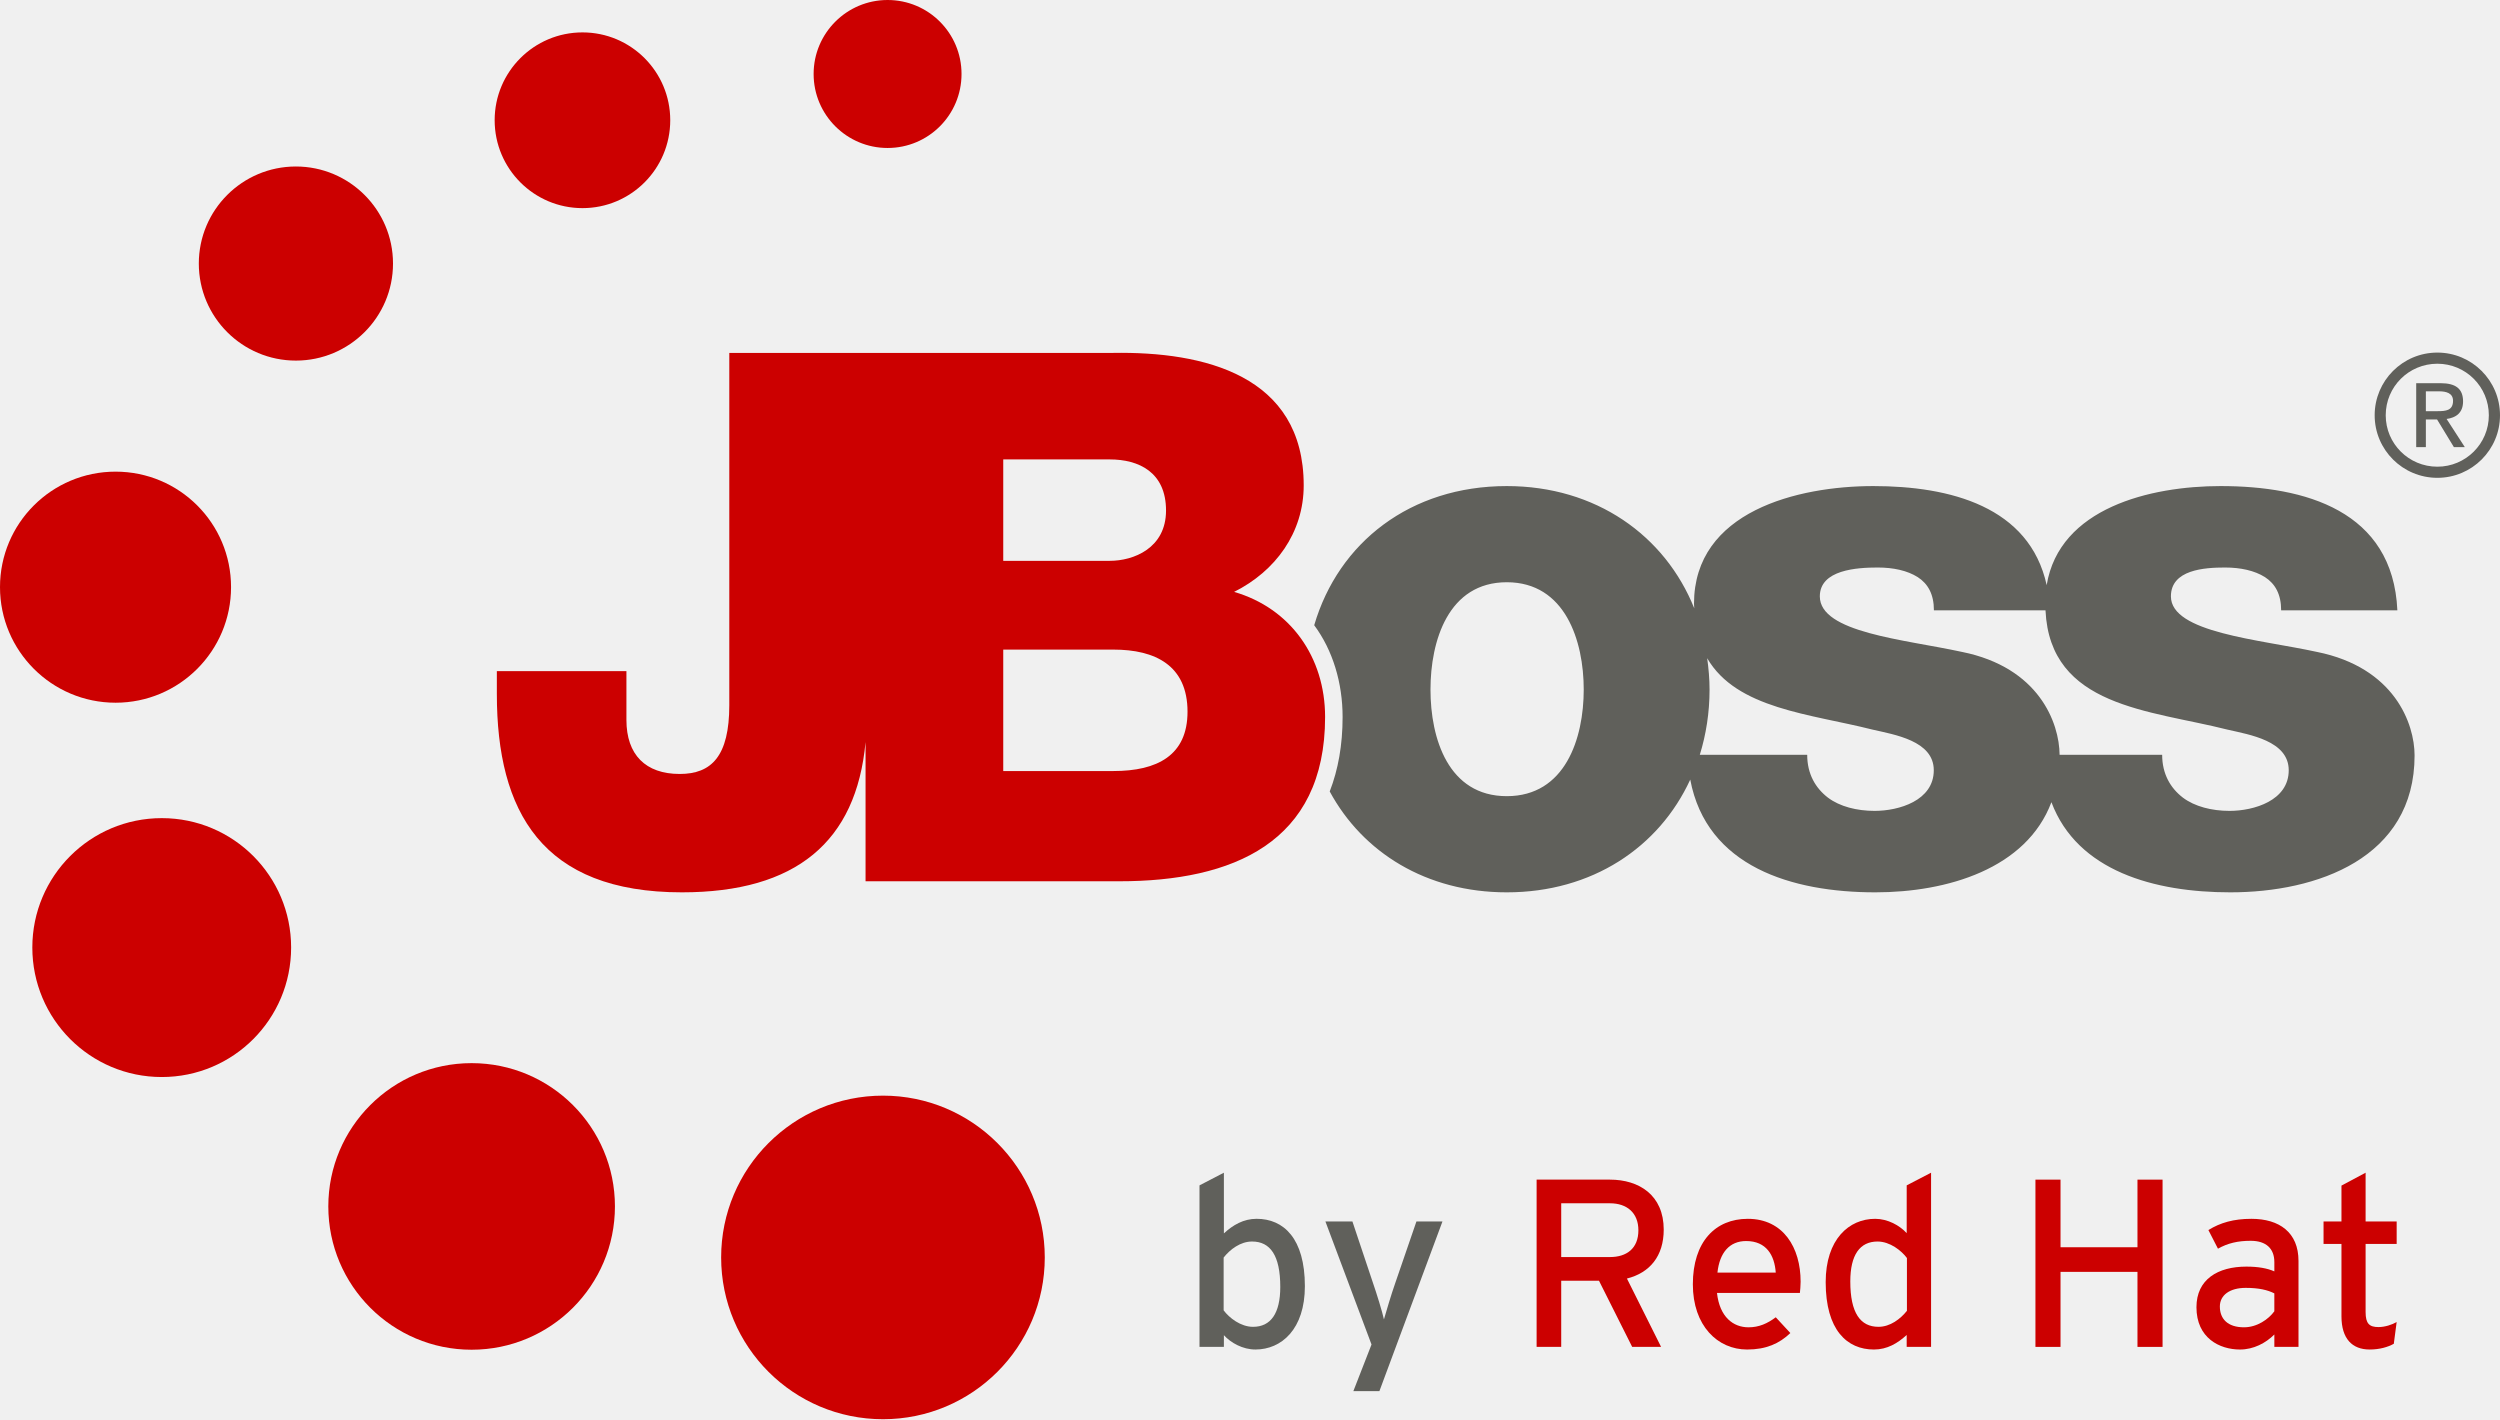
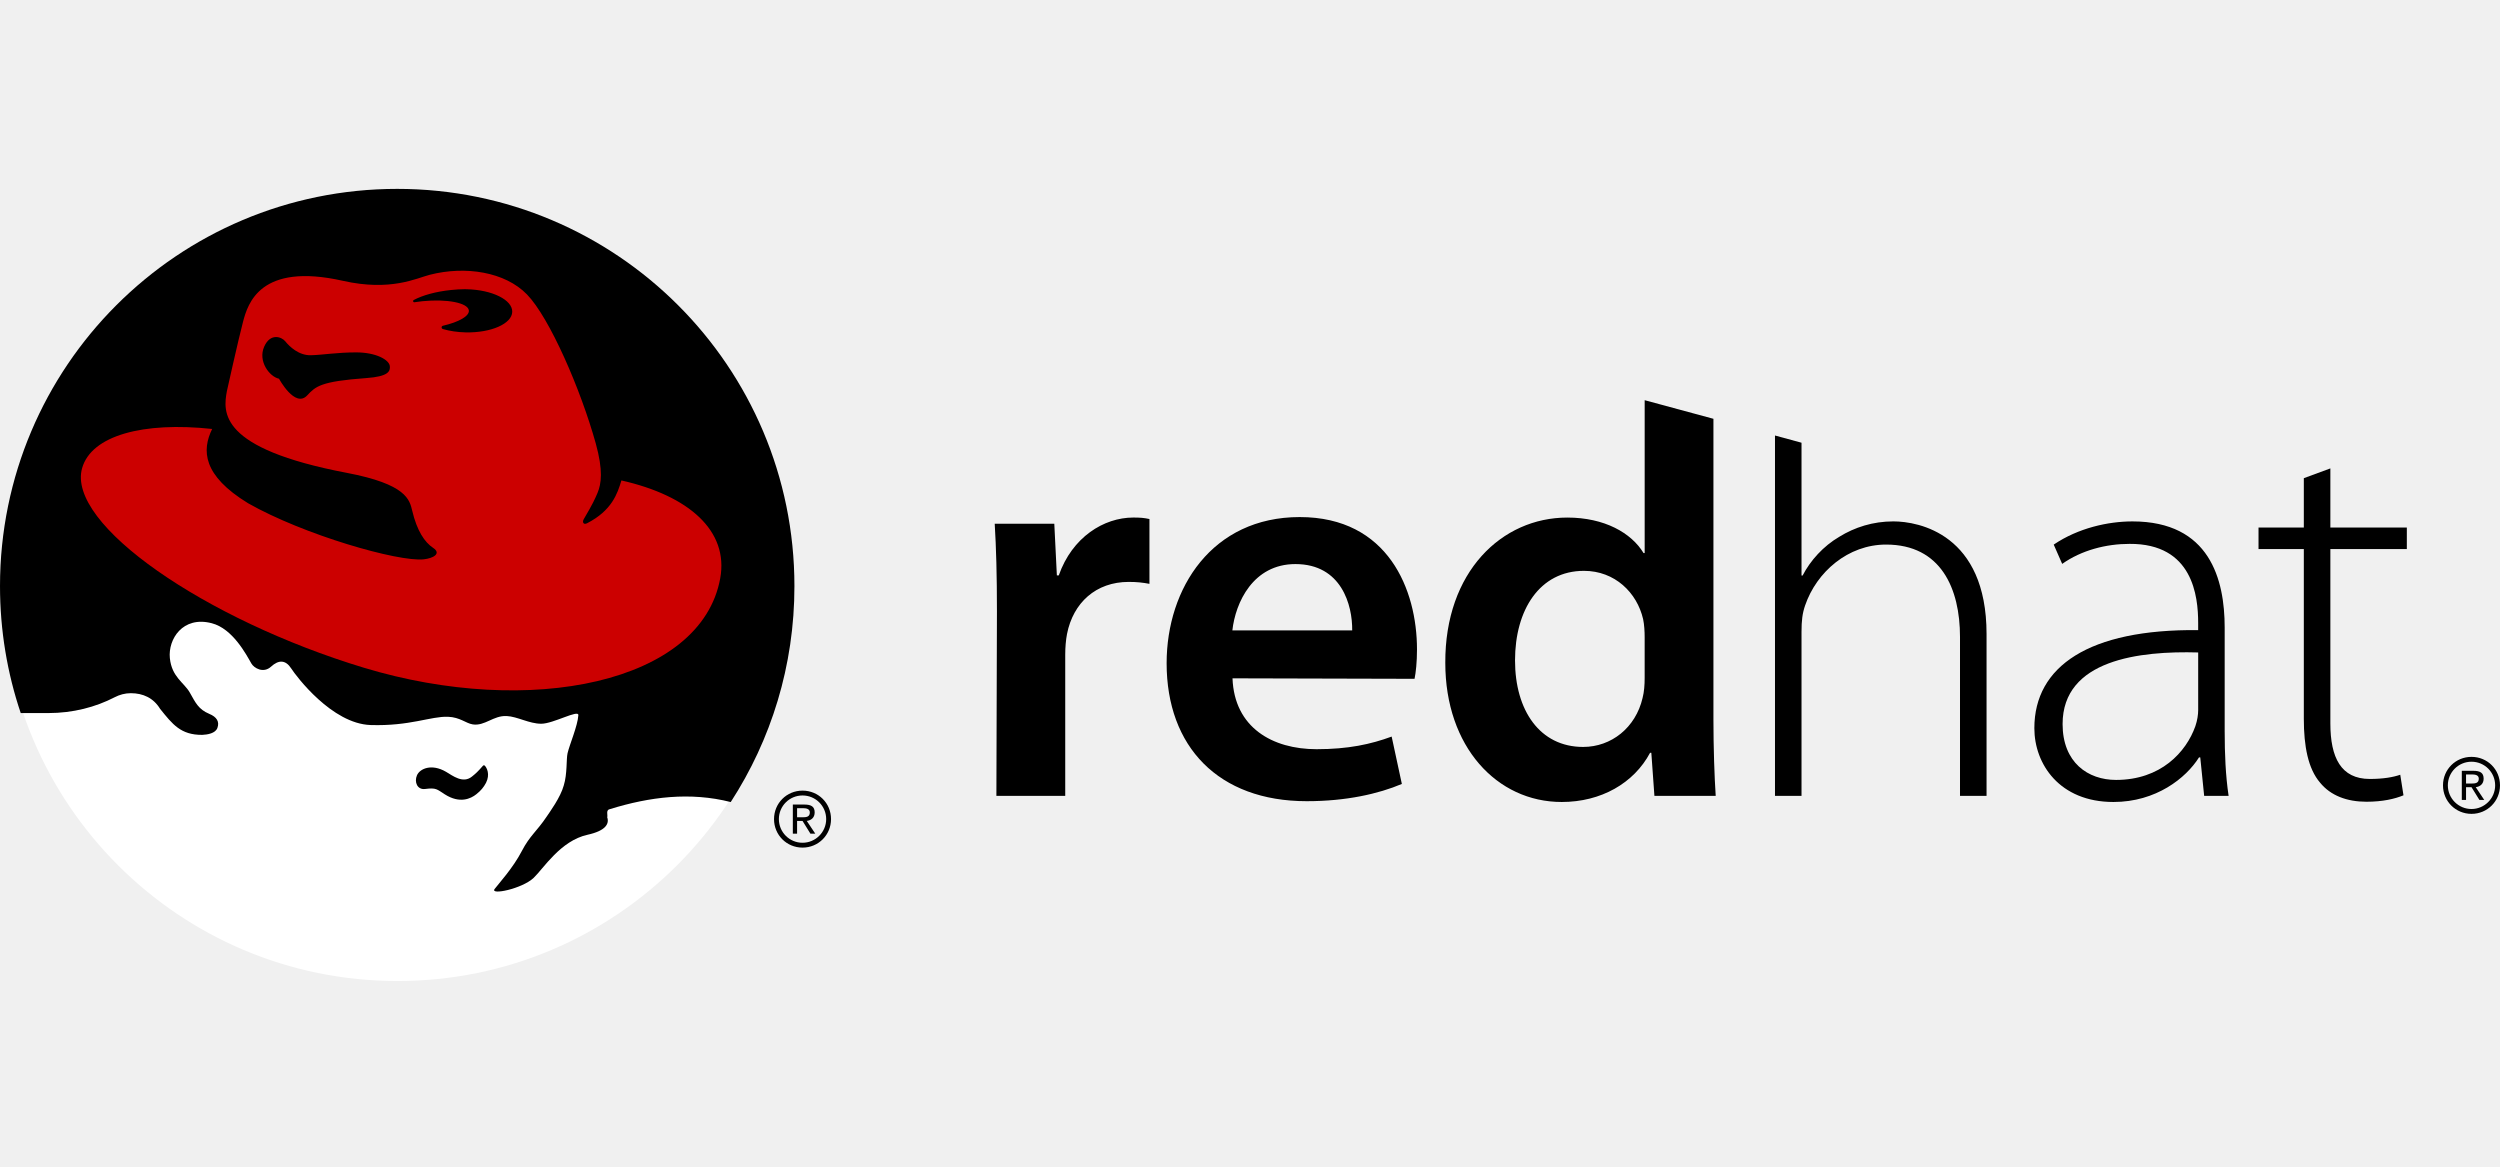
- <svg xmlns="http://www.w3.org/2000/svg" version="1.0" width="139.518" height="79.203" id="svg2898">
-   <defs id="defs21">
-     </defs>
-   <g id="g2622" transform="scale(0.6473613,0.6473613)">
-     <g id="g2624">
-       <path id="path2626" d="M 140.253,110.221 L 143.198,116.112 L 140.706,116.112 L 137.843,110.407 L 134.588,110.407 L 134.588,116.112 L 132.467,116.112 L 132.467,101.693 L 138.79,101.693 C 141.304,101.693 143.425,103.032 143.425,105.999 C 143.425,108.305 142.21,109.727 140.253,110.221 z M 138.79,103.732 L 134.588,103.732 L 134.588,108.367 L 138.79,108.367 C 140.232,108.367 141.241,107.626 141.241,106.06 C 141.241,104.556 140.253,103.732 138.79,103.732 z" style="fill:#cc0000" />
-       <path id="path2628" d="M 155.164,111.458 L 148.016,111.458 C 148.243,113.538 149.417,114.424 150.736,114.424 C 151.642,114.424 152.363,114.095 153.084,113.559 L 154.341,114.918 C 153.394,115.824 152.261,116.339 150.612,116.339 C 148.079,116.339 145.936,114.3 145.936,110.716 C 145.936,107.049 147.873,105.071 150.673,105.071 C 153.742,105.071 155.226,107.563 155.226,110.489 C 155.226,110.879 155.185,111.231 155.164,111.458 z M 150.529,106.987 C 149.107,106.987 148.242,107.975 148.056,109.706 L 153.082,109.706 C 152.98,108.223 152.28,106.987 150.529,106.987 z" style="fill:#cc0000" />
-       <path id="path2630" d="M 164.37,116.112 L 164.37,115.083 C 163.587,115.804 162.681,116.339 161.548,116.339 C 159.22,116.339 157.387,114.651 157.387,110.53 C 157.387,106.822 159.406,105.071 161.651,105.071 C 162.743,105.071 163.773,105.648 164.371,106.307 L 164.371,102.187 L 166.472,101.095 L 166.472,116.112 L 164.37,116.112 z M 164.391,108.45 C 163.917,107.811 162.928,107.028 161.857,107.028 C 160.333,107.028 159.509,108.182 159.509,110.468 C 159.509,113.187 160.374,114.381 161.94,114.381 C 162.949,114.381 163.835,113.701 164.391,113.002 L 164.391,108.45 z" style="fill:#cc0000" />
-       <path id="path2632" d="M 184.266,116.112 L 184.266,109.644 L 177.632,109.644 L 177.632,116.112 L 175.47,116.112 L 175.47,101.693 L 177.632,101.693 L 177.632,107.522 L 184.266,107.522 L 184.266,101.693 L 186.428,101.693 L 186.428,116.112 L 184.266,116.112 z" style="fill:#cc0000" />
-       <path id="path2634" d="M 196.065,116.112 L 196.065,115.042 C 195.324,115.783 194.273,116.339 193.099,116.339 C 191.348,116.339 189.35,115.351 189.35,112.693 C 189.35,110.283 191.204,109.191 193.655,109.191 C 194.665,109.191 195.468,109.335 196.065,109.603 L 196.065,108.799 C 196.065,107.625 195.344,106.966 194.026,106.966 C 192.914,106.966 192.048,107.172 191.204,107.646 L 190.38,106.04 C 191.41,105.401 192.564,105.071 194.088,105.071 C 196.498,105.071 198.147,106.245 198.147,108.697 L 198.147,116.112 L 196.065,116.112 L 196.065,116.112 z M 196.065,111.499 C 195.489,111.21 194.747,111.024 193.593,111.024 C 192.234,111.024 191.368,111.642 191.368,112.631 C 191.368,113.701 192.048,114.423 193.448,114.423 C 194.582,114.423 195.57,113.723 196.064,113.043 L 196.064,111.499 L 196.065,111.499 z" style="fill:#cc0000" />
-       <path id="path2636" d="M 206.363,115.844 C 205.847,116.133 205.127,116.338 204.282,116.338 C 202.778,116.338 201.851,115.412 201.851,113.475 L 201.851,107.234 L 200.306,107.234 L 200.306,105.297 L 201.851,105.297 L 201.851,102.207 L 203.932,101.095 L 203.932,105.297 L 206.61,105.297 L 206.61,107.234 L 203.932,107.234 L 203.932,113.105 C 203.932,114.114 204.261,114.403 205.044,114.403 C 205.6,114.403 206.218,114.197 206.609,113.97 L 206.363,115.844 z" style="fill:#cc0000" />
-     </g>
-     <g id="g2638">
-       <path id="path2640" d="M 106.389,51.025 C 109.959,49.238 112.389,45.924 112.389,41.844 C 112.389,32.335 103.775,30.289 95.924,30.423 L 74.738,30.423 L 74.617,30.423 L 62.871,30.423 L 62.871,60.785 C 62.871,65.194 61.334,66.721 58.597,66.721 C 55.656,66.721 54.002,65.067 54.002,62.063 L 54.002,57.858 L 42.832,57.858 L 42.832,59.827 C 42.832,69.981 46.724,76.926 58.784,76.926 C 68.621,76.926 73.822,72.57 74.617,63.968 L 74.617,75.972 L 96.496,75.972 C 106.257,75.972 114.233,72.657 114.233,61.811 C 114.233,56.646 111.242,52.435 106.389,51.025 z M 86.487,39.605 L 95.668,39.605 C 98.161,39.605 100.52,40.697 100.52,44.01 C 100.52,47.263 97.714,48.348 95.668,48.348 L 86.487,48.348 L 86.487,39.605 z M 95.989,66.469 L 86.487,66.469 L 86.487,56 L 95.989,56 C 99.565,56 102.373,57.345 102.373,61.355 C 102.373,65.125 99.756,66.469 95.989,66.469 z" style="fill:#cc0000" />
-       <path id="path2642" d="M 90.067,108.399 C 90.067,100.704 83.822,94.452 76.123,94.452 C 68.409,94.452 62.168,100.704 62.168,108.399 C 62.168,116.108 68.409,122.347 76.123,122.347 C 83.822,122.347 90.067,116.108 90.067,108.399 z" style="fill:#cc0000" />
-       <path id="path2644" d="M 53.012,103.999 C 53.012,97.181 47.479,91.65 40.655,91.65 C 33.832,91.65 28.303,97.18 28.303,103.999 C 28.303,110.823 33.831,116.356 40.655,116.356 C 47.479,116.356 53.012,110.823 53.012,103.999 z" style="fill:#cc0000" />
-       <path id="path2646" d="M 25.097,81.68 C 25.097,75.523 20.113,70.529 13.947,70.529 C 7.779,70.529 2.787,75.523 2.787,81.68 C 2.787,87.854 7.779,92.848 13.947,92.848 C 20.112,92.848 25.097,87.854 25.097,81.68 z" style="fill:#cc0000" />
-       <path id="path2648" d="M 19.918,50.615 C 19.918,45.109 15.463,40.659 9.963,40.659 C 4.464,40.659 0,45.108 0,50.615 C 0,56.115 4.464,60.579 9.963,60.579 C 15.463,60.579 19.918,56.114 19.918,50.615 z" style="fill:#cc0000" />
-       <path id="path2650" d="M 33.88,22.719 C 33.88,18.1 30.124,14.353 25.508,14.353 C 20.889,14.353 17.139,18.1 17.139,22.719 C 17.139,27.342 20.889,31.086 25.508,31.086 C 30.124,31.086 33.88,27.342 33.88,22.719 z" style="fill:#cc0000" />
-       <path id="path2652" d="M 57.78,10.364 C 57.78,6.184 54.395,2.793 50.214,2.793 C 46.034,2.793 42.643,6.184 42.643,10.364 C 42.643,14.551 46.035,17.942 50.214,17.942 C 54.396,17.942 57.78,14.551 57.78,10.364 z" style="fill:#cc0000" />
-       <path id="path2654" d="M 82.891,6.377 C 82.891,2.855 80.042,0 76.517,0 C 73.001,0 70.14,2.855 70.14,6.377 C 70.14,9.903 73.001,12.757 76.517,12.757 C 80.042,12.757 82.891,9.903 82.891,6.377 z" style="fill:#cc0000" />
-     </g>
-     <g id="g2656">
-       <g id="g2658">
-         <path id="path2660" d="M 161.415,62.895 C 156.077,61.543 149.709,61.118 147.172,56.742 C 147.293,57.624 147.376,58.522 147.376,59.448 C 147.376,61.433 147.077,63.315 146.536,65.067 L 155.794,65.067 C 155.794,66.721 156.504,67.933 157.582,68.762 C 158.604,69.532 160.076,69.904 161.604,69.904 C 163.701,69.904 166.706,69.02 166.706,66.4 C 166.706,63.855 163.321,63.336 161.415,62.895 z" style="fill:none" />
-         <path id="path2662" d="M 129.896,50.193 C 124.851,50.193 123.318,55.244 123.318,59.448 C 123.318,63.665 124.851,68.635 129.896,68.635 C 134.935,68.635 136.529,63.665 136.529,59.448 C 136.528,55.244 134.935,50.193 129.896,50.193 z" style="fill:none" />
-         <path id="path2664" d="M 192.015,62.895 C 185.337,61.204 176.724,60.97 176.338,52.616 L 166.718,52.616 C 166.718,51.22 166.206,50.326 165.322,49.75 C 164.419,49.181 163.215,48.923 161.875,48.923 C 160.094,48.923 156.883,49.111 156.883,51.41 C 156.883,54.542 164.156,55.115 169.13,56.197 C 175.779,57.532 177.529,62.315 177.553,65.066 L 186.395,65.066 C 186.395,66.72 187.105,67.932 188.183,68.761 C 189.206,69.531 190.677,69.903 192.204,69.903 C 194.301,69.903 197.307,69.019 197.307,66.399 C 197.306,63.855 193.922,63.336 192.015,62.895 z" style="fill:none" />
-         <path id="path2666" d="M 199.729,56.198 C 194.754,55.116 187.148,54.544 187.148,51.411 C 187.148,49.111 190.027,48.924 191.808,48.924 C 193.147,48.924 194.352,49.182 195.255,49.751 C 196.139,50.327 196.651,51.221 196.651,52.617 L 206.67,52.617 C 206.285,44.011 198.69,41.903 191.431,41.903 C 185.383,41.903 177.526,43.785 176.439,50.443 C 174.954,43.662 168.095,41.903 161.496,41.903 C 154.986,41.903 146.035,44.075 146.035,52.049 C 146.035,52.19 146.056,52.31 146.059,52.447 C 143.534,46.151 137.569,41.903 129.896,41.903 C 121.597,41.903 115.392,46.75 113.294,53.899 C 114.898,56.057 115.742,58.872 115.742,61.811 C 115.742,64.224 115.358,66.36 114.631,68.23 C 117.484,73.503 122.974,76.926 129.896,76.926 C 137.25,76.926 143.019,73.054 145.711,67.207 C 147.125,74.716 154.473,76.926 161.668,76.926 C 167.855,76.926 174.688,74.899 176.847,69.154 C 179.082,75.103 185.737,76.926 192.268,76.926 C 199.73,76.926 208.154,73.995 208.154,65.125 C 208.153,62.383 206.423,57.542 199.729,56.198 z M 129.896,68.635 C 124.851,68.635 123.318,63.665 123.318,59.448 C 123.318,55.243 124.851,50.193 129.896,50.193 C 134.935,50.193 136.529,55.244 136.529,59.448 C 136.528,63.666 134.935,68.635 129.896,68.635 z M 161.604,69.904 C 160.076,69.904 158.604,69.532 157.582,68.762 C 156.504,67.933 155.794,66.721 155.794,65.067 L 146.536,65.067 C 147.077,63.315 147.376,61.433 147.376,59.448 C 147.376,58.522 147.293,57.624 147.172,56.742 C 149.709,61.117 156.077,61.543 161.415,62.895 C 163.321,63.336 166.706,63.855 166.706,66.4 C 166.706,69.02 163.701,69.904 161.604,69.904 z M 192.203,69.904 C 190.676,69.904 189.205,69.532 188.182,68.762 C 187.104,67.933 186.394,66.721 186.394,65.067 L 177.552,65.067 C 177.529,62.316 175.779,57.533 169.129,56.198 C 164.155,55.116 156.882,54.544 156.882,51.411 C 156.882,49.111 160.093,48.924 161.874,48.924 C 163.214,48.924 164.418,49.182 165.321,49.751 C 166.206,50.327 166.717,51.221 166.717,52.617 L 176.337,52.617 C 176.723,60.971 185.336,61.204 192.014,62.896 C 193.921,63.337 197.305,63.856 197.305,66.401 C 197.306,69.02 194.3,69.904 192.203,69.904 z" style="fill:#60605b" />
-       </g>
-       <path id="path2668" d="M 209.127,36.16 L 210.092,36.16 L 211.544,38.546 L 212.485,38.546 L 210.914,36.116 C 211.721,36.014 212.334,35.586 212.334,34.607 C 212.334,33.508 211.696,33.034 210.396,33.034 L 208.294,33.034 L 208.294,38.546 L 209.127,38.546 L 209.127,36.16 z M 209.127,35.446 L 209.127,33.735 L 210.27,33.735 C 210.837,33.735 211.47,33.867 211.47,34.55 C 211.47,35.397 210.837,35.446 210.131,35.446 L 209.127,35.446 z" style="fill:#60605b" />
-       <path id="path2670" d="M 215.518,35.8 C 215.518,38.78 213.098,41.192 210.119,41.192 C 207.133,41.192 204.713,38.78 204.713,35.8 C 204.713,32.813 207.133,30.395 210.119,30.395 C 213.098,30.396 215.518,32.813 215.518,35.8 z M 210.118,31.356 C 207.654,31.356 205.666,33.338 205.666,35.8 C 205.666,38.251 207.654,40.232 210.118,40.232 C 212.568,40.232 214.556,38.251 214.556,35.8 C 214.557,33.338 212.568,31.356 210.118,31.356 z" style="fill:#60605b" />
-     </g>
-     <g id="g2672">
-       <path id="path2674" d="M 108.227,116.338 C 107.135,116.338 106.105,115.762 105.508,115.103 L 105.508,116.112 L 103.406,116.112 L 103.406,102.187 L 105.508,101.095 L 105.508,106.327 C 106.29,105.605 107.196,105.07 108.33,105.07 C 110.657,105.07 112.49,106.759 112.49,110.879 C 112.49,114.588 110.472,116.338 108.227,116.338 z M 107.938,107.028 C 106.928,107.028 106.042,107.708 105.487,108.409 L 105.487,112.961 C 105.961,113.6 106.949,114.382 108.02,114.382 C 109.544,114.382 110.369,113.23 110.369,110.943 C 110.369,108.223 109.504,107.028 107.938,107.028 z" style="fill:#60605b" />
-       <path id="path2676" d="M 118.915,119.923 L 116.67,119.923 L 118.235,115.906 L 114.259,105.297 L 116.587,105.297 L 118.358,110.592 C 118.687,111.539 119.182,113.146 119.305,113.742 C 119.491,113.104 119.944,111.559 120.273,110.633 L 122.107,105.297 L 124.352,105.297 L 118.915,119.923 z" style="fill:#60605b" />
+ <svg xmlns="http://www.w3.org/2000/svg" xmlns:xlink="http://www.w3.org/1999/xlink" width="300" height="140" id="svg2812" version="1.0">
+   <defs id="defs3" />
+   <g id="layer1" transform="translate(-13.71428,-252.5725)">
+     <g transform="matrix(2.116667,0,0,2.116667,-32.19343,187.7603)" id="shadowman">
+       <path d="M 55.685,68.504 C 55.685,79.689 46.618,88.756 35.433,88.756 C 24.248,88.756 15.181,79.689 15.181,68.504 C 15.181,57.319 24.248,48.252 35.433,48.252 C 46.618,48.252 55.685,57.319 55.685,68.504 z" transform="matrix(1.10693,0,0,1.10693,5.005761,-12.00975)" style="fill:#ffffff" id="path4548" />
+       <path d="M 147.813,72.126 C 147.813,73.33 147.861,74.576 148.035,75.74 L 146.649,75.74 L 146.428,73.56 L 146.356,73.56 C 145.618,74.733 143.923,76.087 141.506,76.087 C 138.446,76.087 137.022,73.934 137.022,71.904 C 137.022,68.395 140.12,66.279 146.309,66.343 L 146.309,65.937 C 146.309,64.433 146.015,61.432 142.419,61.454 C 141.088,61.454 139.701,61.811 138.6,62.588 L 138.12,61.495 C 139.511,60.552 141.207,60.18 142.583,60.18 C 146.972,60.18 147.812,63.476 147.812,66.195 L 147.812,72.126 L 147.813,72.126 z M 146.309,67.61 C 142.996,67.514 138.623,68.016 138.623,71.668 C 138.623,73.854 140.066,74.836 141.651,74.836 C 144.186,74.836 145.627,73.267 146.151,71.786 C 146.262,71.46 146.31,71.135 146.31,70.875 L 146.31,67.61 L 146.309,67.61 z M 153.804,57.175 L 153.804,60.527 L 158.139,60.527 L 158.139,61.748 L 153.804,61.748 L 153.804,71.635 C 153.804,73.569 154.404,74.781 156.038,74.781 C 156.823,74.781 157.379,74.677 157.766,74.542 L 157.949,75.708 C 157.458,75.912 156.766,76.073 155.848,76.073 C 154.739,76.073 153.818,75.723 153.224,74.995 C 152.536,74.195 152.299,72.918 152.299,71.366 L 152.299,61.747 L 149.731,61.747 L 149.731,60.526 L 152.299,60.526 L 152.299,57.729 L 153.804,57.175 z M 129.028,60.179 C 127.871,60.179 126.834,60.513 125.963,61.052 C 125.059,61.581 124.322,62.399 123.885,63.247 L 123.822,63.247 L 123.822,55.719 L 122.318,55.31 L 122.318,75.74 L 123.822,75.74 L 123.822,66.437 C 123.822,65.819 123.869,65.391 124.028,64.938 C 124.678,63.046 126.46,61.493 128.615,61.493 C 131.73,61.493 132.807,63.99 132.807,66.73 L 132.807,75.739 L 134.312,75.739 L 134.312,66.565 C 134.312,60.9 130.469,60.179 129.028,60.179 z" id="path620" />
+       <path d="M 78.208,65.27 C 78.208,63.205 78.165,61.686 78.082,60.312 L 81.46,60.312 L 81.605,63.241 L 81.714,63.241 C 82.474,61.069 84.274,59.961 85.938,59.961 C 86.319,59.961 86.541,59.977 86.854,60.045 L 86.854,63.72 C 86.489,63.649 86.147,63.61 85.677,63.61 C 83.82,63.61 82.529,64.792 82.181,66.561 C 82.115,66.905 82.08,67.318 82.08,67.739 L 82.08,75.739 L 78.177,75.739 L 78.208,65.27 z M 91.563,69.076 C 91.666,71.871 93.83,73.094 96.328,73.094 C 98.123,73.094 99.406,72.814 100.586,72.379 L 101.164,75.064 C 99.843,75.624 98.01,76.042 95.772,76.042 C 90.763,76.042 87.828,72.949 87.828,68.22 C 87.828,63.961 90.411,59.934 95.373,59.934 C 100.389,59.934 102.022,64.06 102.022,67.437 C 102.022,68.163 101.958,68.744 101.883,69.104 L 91.563,69.076 z M 98.349,66.359 C 98.366,64.929 97.744,62.599 95.13,62.599 C 92.729,62.599 91.731,64.778 91.555,66.359 L 98.349,66.359 z M 118.829,54.363 L 114.93,53.308 L 114.93,61.974 L 114.866,61.974 C 114.177,60.834 112.654,59.962 110.543,59.962 C 106.834,59.962 103.602,63.033 103.627,68.202 C 103.627,72.945 106.544,76.087 110.228,76.087 C 112.453,76.087 114.316,75.025 115.237,73.297 L 115.307,73.297 L 115.482,75.739 L 118.957,75.739 C 118.886,74.69 118.828,72.991 118.828,71.412 L 118.828,54.363 L 118.829,54.363 z M 114.929,69.05 C 114.929,69.46 114.901,69.84 114.811,70.19 C 114.418,71.878 113.037,72.966 111.442,72.966 C 108.986,72.966 107.58,70.895 107.58,68.06 C 107.58,65.198 108.974,62.983 111.487,62.983 C 113.241,62.983 114.496,64.22 114.842,65.722 C 114.909,66.038 114.929,66.428 114.929,66.738 L 114.929,69.05 L 114.929,69.05 z" id="path616" />
+       <path d="M 161.805,73.529 C 160.905,73.529 160.189,74.244 160.189,75.144 C 160.189,76.045 160.905,76.76 161.805,76.76 C 162.706,76.76 163.421,76.041 163.421,75.144 C 163.421,74.24 162.706,73.529 161.805,73.529 z M 161.805,73.804 C 162.547,73.804 163.146,74.403 163.146,75.144 C 163.146,75.883 162.543,76.485 161.805,76.485 C 161.063,76.485 160.464,75.883 160.464,75.144 C 160.464,74.403 161.063,73.804 161.805,73.804 z M 161.255,74.319 L 161.255,75.969 L 161.496,75.969 L 161.496,75.247 L 161.805,75.247 L 162.252,75.969 L 162.527,75.969 L 162.046,75.247 C 162.291,75.216 162.493,75.066 162.493,74.766 C 162.493,74.438 162.302,74.319 161.908,74.319 L 161.255,74.319 z M 161.496,74.525 L 161.84,74.525 C 162.016,74.525 162.218,74.563 162.218,74.766 C 162.218,75.021 162.019,75.041 161.805,75.041 L 161.496,75.041 L 161.496,74.525 z" id="path650" />
+       <path d="M 63.116,76.091 C 60.811,75.504 58.522,75.797 56.285,76.486 C 56.011,76.526 56.159,76.83 56.114,76.953 C 56.24,77.32 56.033,77.718 54.998,77.945 C 53.465,78.282 52.496,79.864 51.942,80.389 C 51.291,81.008 49.453,81.388 49.73,81.019 C 49.947,80.731 50.774,79.833 51.276,78.861 C 51.727,77.993 52.127,77.746 52.679,76.919 C 52.841,76.676 53.468,75.824 53.65,75.15 C 53.855,74.491 53.787,73.663 53.865,73.323 C 53.978,72.832 54.44,71.768 54.477,71.166 C 54.497,70.825 53.057,71.651 52.373,71.651 C 51.689,71.651 51.024,71.243 50.413,71.214 C 49.658,71.177 49.172,71.795 48.489,71.688 C 48.098,71.626 47.77,71.282 47.087,71.256 C 46.116,71.22 44.929,71.795 42.698,71.724 C 40.507,71.653 38.48,68.953 38.204,68.524 C 37.88,68.019 37.485,68.019 37.054,68.415 C 36.622,68.81 36.091,68.499 35.94,68.235 C 35.652,67.732 34.883,66.259 33.692,65.952 C 32.044,65.524 31.211,66.864 31.318,67.929 C 31.427,69.011 32.127,69.314 32.451,69.888 C 32.776,70.463 32.941,70.834 33.549,71.089 C 33.981,71.267 34.142,71.535 34.014,71.888 C 33.901,72.198 33.452,72.269 33.156,72.282 C 31.934,72.292 31.468,71.679 30.766,70.808 C 30.389,70.188 29.796,69.919 29.104,69.919 C 28.774,69.919 28.466,70.006 28.191,70.148 C 27.107,70.711 25.818,71.046 24.43,71.046 L 22.864,71.046 C 22.102,68.785 21.689,66.365 21.689,63.847 C 21.689,51.409 31.77,41.328 44.208,41.328 C 56.646,41.328 66.727,51.411 66.727,63.847 C 66.73,68.362 65.401,72.566 63.116,76.091 z M 49.171,74.026 C 49.286,74.139 49.486,74.518 49.242,75.001 C 49.105,75.257 48.957,75.437 48.694,75.647 C 48.376,75.901 47.758,76.195 46.909,75.655 C 46.452,75.365 46.424,75.268 45.794,75.349 C 45.344,75.408 45.164,74.954 45.327,74.576 C 45.488,74.199 46.152,73.893 46.981,74.379 C 47.354,74.598 47.933,75.059 48.441,74.649 C 48.652,74.481 48.778,74.368 49.07,74.031 C 49.083,74.015 49.101,74.007 49.122,74.007 C 49.141,74.007 49.158,74.014 49.171,74.026 z" id="path632" />
+       <path d="M 63.116,76.09 C 65.402,72.565 66.729,68.362 66.729,63.85 C 66.729,51.412 56.647,41.33 44.209,41.33 C 31.771,41.33 21.69,51.413 21.69,63.85 C 21.69,66.368 22.104,68.788 22.865,71.047 C 25.869,79.955 34.291,86.368 44.209,86.368 C 52.134,86.368 59.101,82.276 63.116,76.09 z" style="fill:none" id="path646" />
+       <path d="M 56.918,57.858 C 56.695,58.606 56.378,59.562 54.971,60.285 C 54.766,60.39 54.687,60.218 54.782,60.057 C 55.314,59.151 55.409,58.925 55.563,58.568 C 55.78,58.047 55.892,57.304 55.463,55.755 C 54.615,52.708 52.849,48.634 51.564,47.312 C 50.326,46.037 48.08,45.677 46.05,46.199 C 45.303,46.39 43.839,47.152 41.127,46.54 C 36.433,45.483 35.739,47.833 35.468,48.857 C 35.198,49.881 34.552,52.792 34.552,52.792 C 34.335,53.977 34.054,56.038 41.342,57.426 C 44.737,58.072 44.91,58.95 45.06,59.582 C 45.329,60.712 45.761,61.361 46.246,61.682 C 46.731,62.007 46.246,62.274 45.707,62.33 C 44.261,62.481 38.917,60.947 35.755,59.151 C 33.168,57.57 33.125,56.147 33.717,54.939 C 29.809,54.517 26.877,55.304 26.345,57.156 C 25.432,60.33 33.325,65.752 42.311,68.474 C 51.741,71.329 61.441,69.336 62.52,63.409 C 63.012,60.713 60.743,58.722 56.918,57.858 z M 42.458,52.054 C 39.857,52.242 39.587,52.523 39.1,53.041 C 38.412,53.772 37.507,52.091 37.507,52.091 C 36.965,51.976 36.306,51.101 36.662,50.283 C 37.012,49.474 37.658,49.717 37.86,49.969 C 38.107,50.275 38.634,50.778 39.315,50.759 C 39.998,50.742 40.785,50.598 41.884,50.598 C 42.999,50.598 43.746,51.014 43.789,51.371 C 43.823,51.676 43.699,51.965 42.458,52.054 z M 45.191,47.754 C 45.187,47.754 45.184,47.756 45.18,47.756 C 45.139,47.756 45.107,47.725 45.107,47.687 C 45.107,47.66 45.123,47.636 45.148,47.626 C 45.652,47.359 46.404,47.148 47.266,47.06 C 47.524,47.032 47.776,47.019 48.019,47.016 C 48.063,47.016 48.103,47.016 48.148,47.018 C 49.592,47.049 50.746,47.623 50.729,48.299 C 50.712,48.974 49.528,49.495 48.085,49.464 C 47.618,49.453 47.179,49.385 46.801,49.276 C 46.756,49.264 46.724,49.226 46.724,49.181 C 46.724,49.135 46.756,49.097 46.802,49.087 C 47.703,48.878 48.311,48.538 48.269,48.215 C 48.212,47.788 47.033,47.557 45.638,47.696 C 45.484,47.714 45.335,47.733 45.191,47.754 z" style="fill:#cc0000" id="path648" />
+       <use transform="translate(-94.61853,1.913321)" id="use4312" x="0" y="0" width="744.094" height="1052.362" xlink:href="#path650" />
    </g>
  </g>
</svg>
